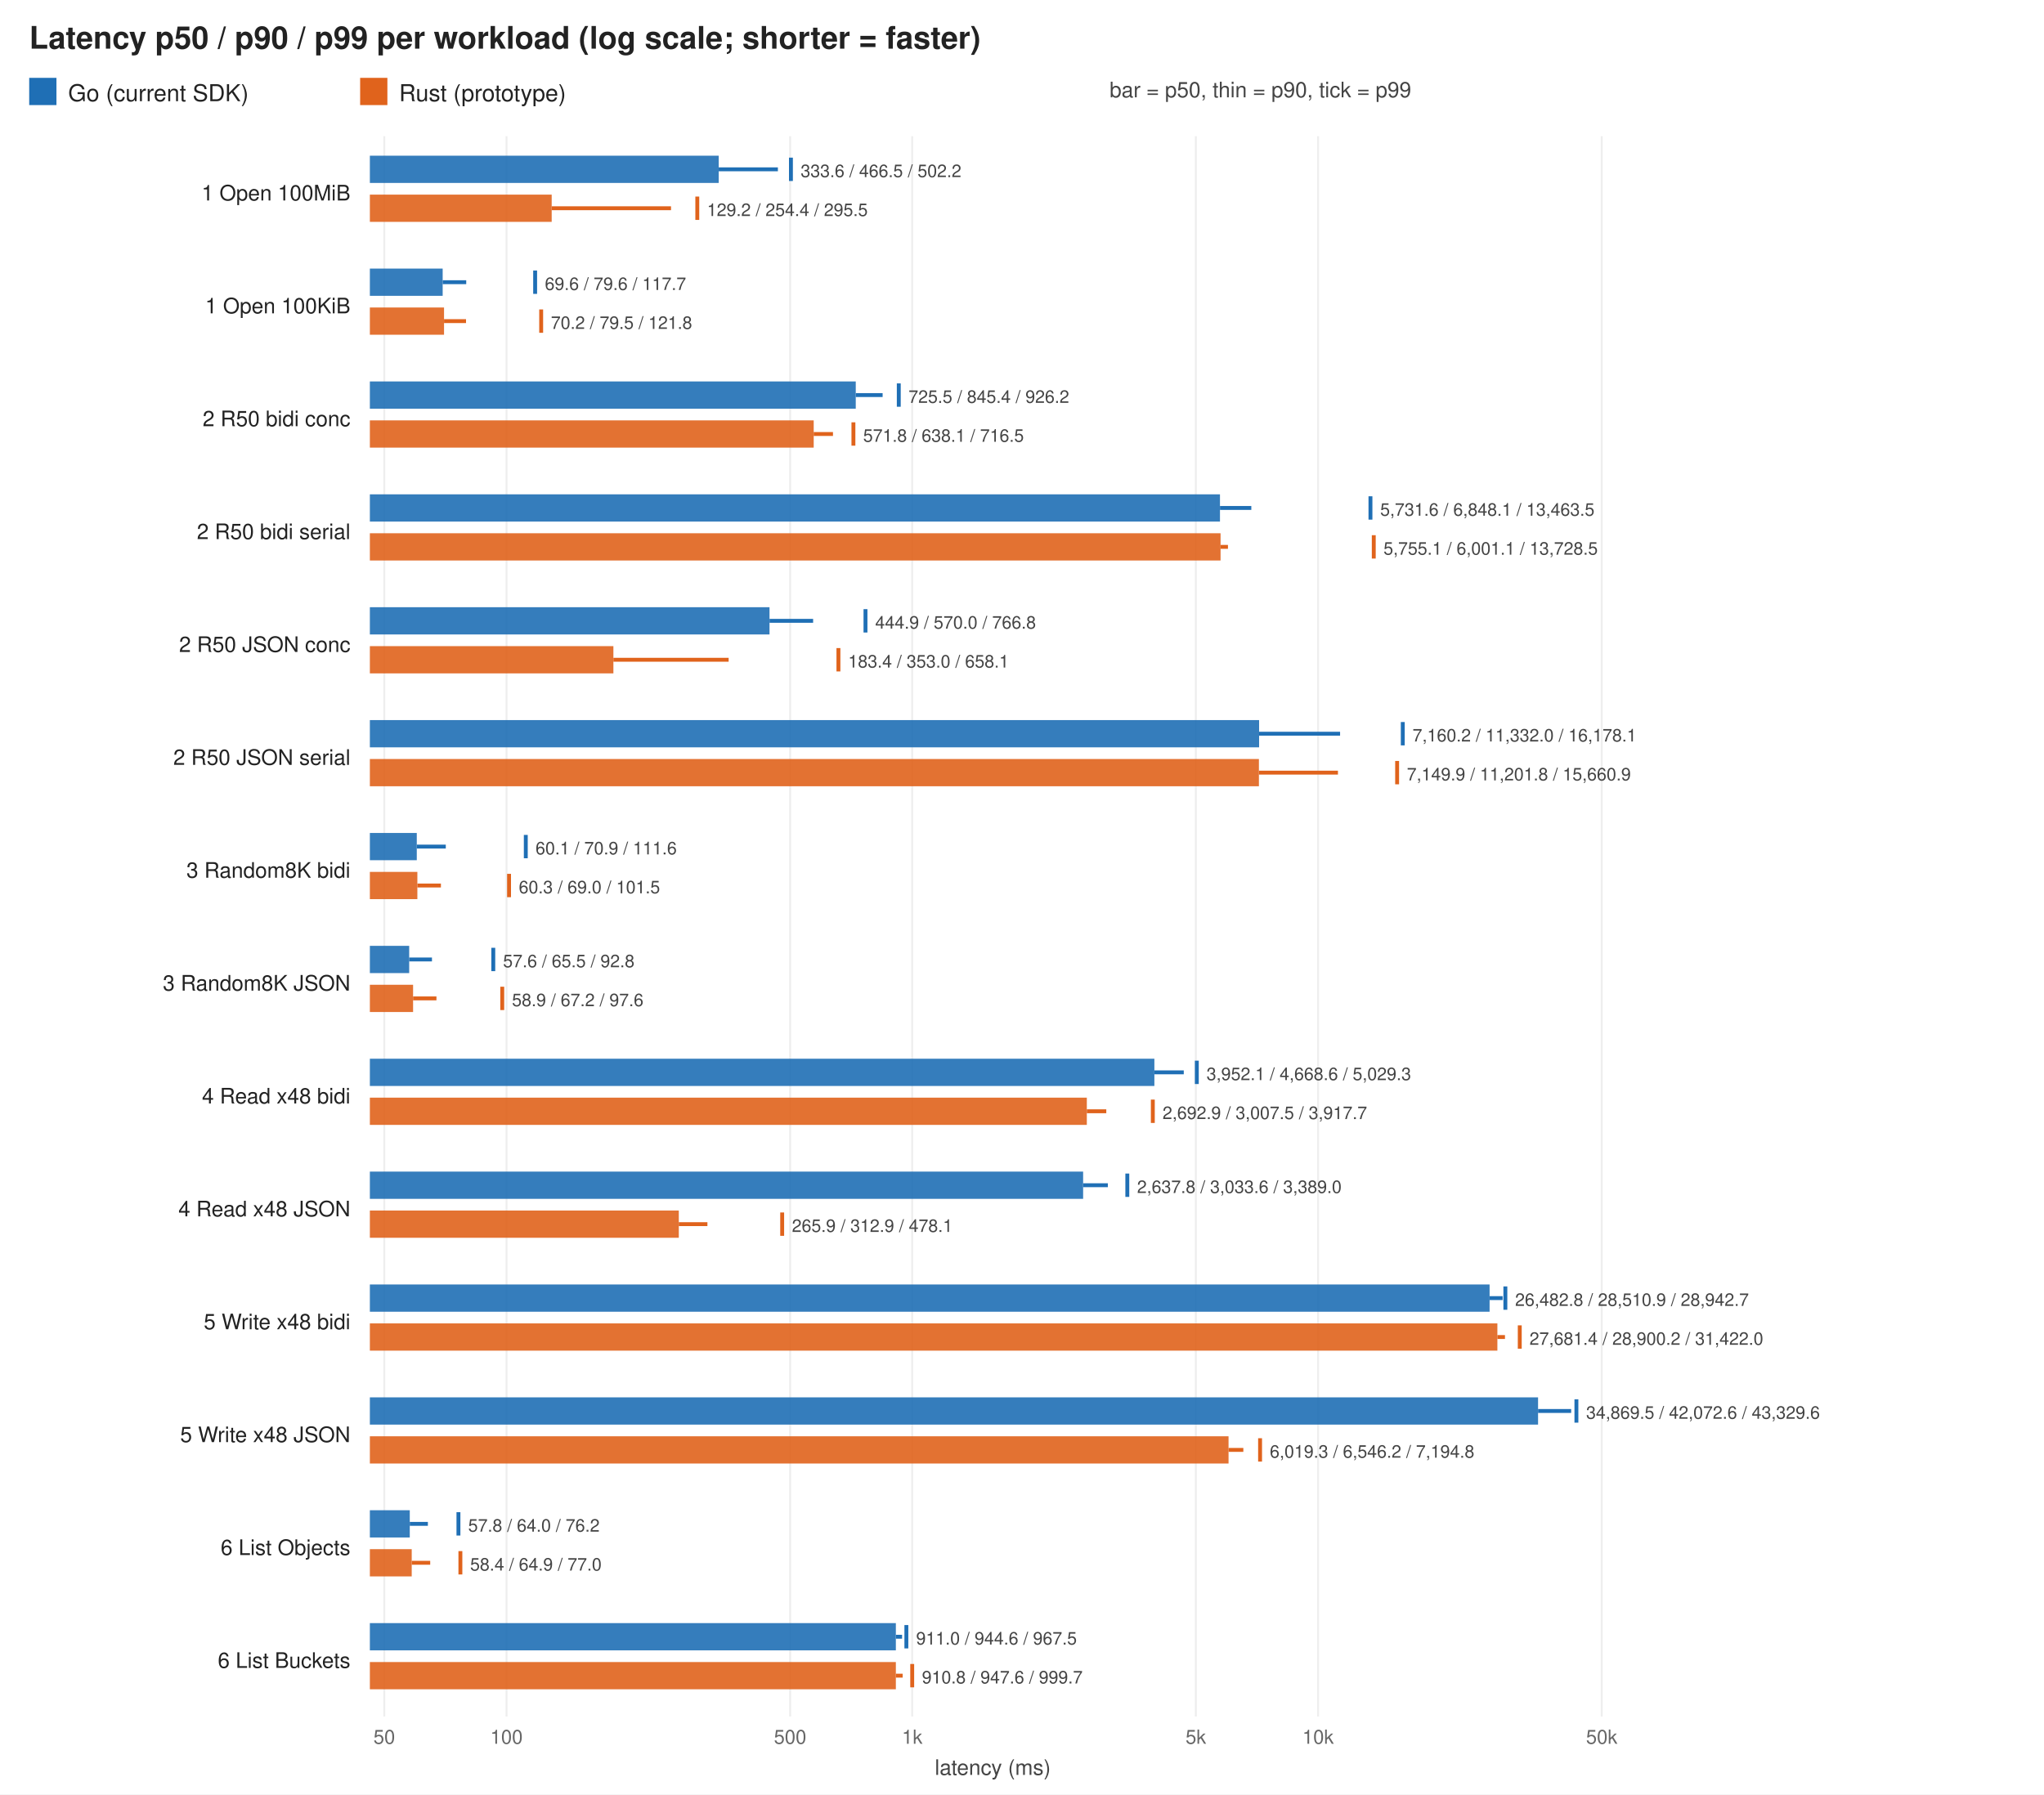
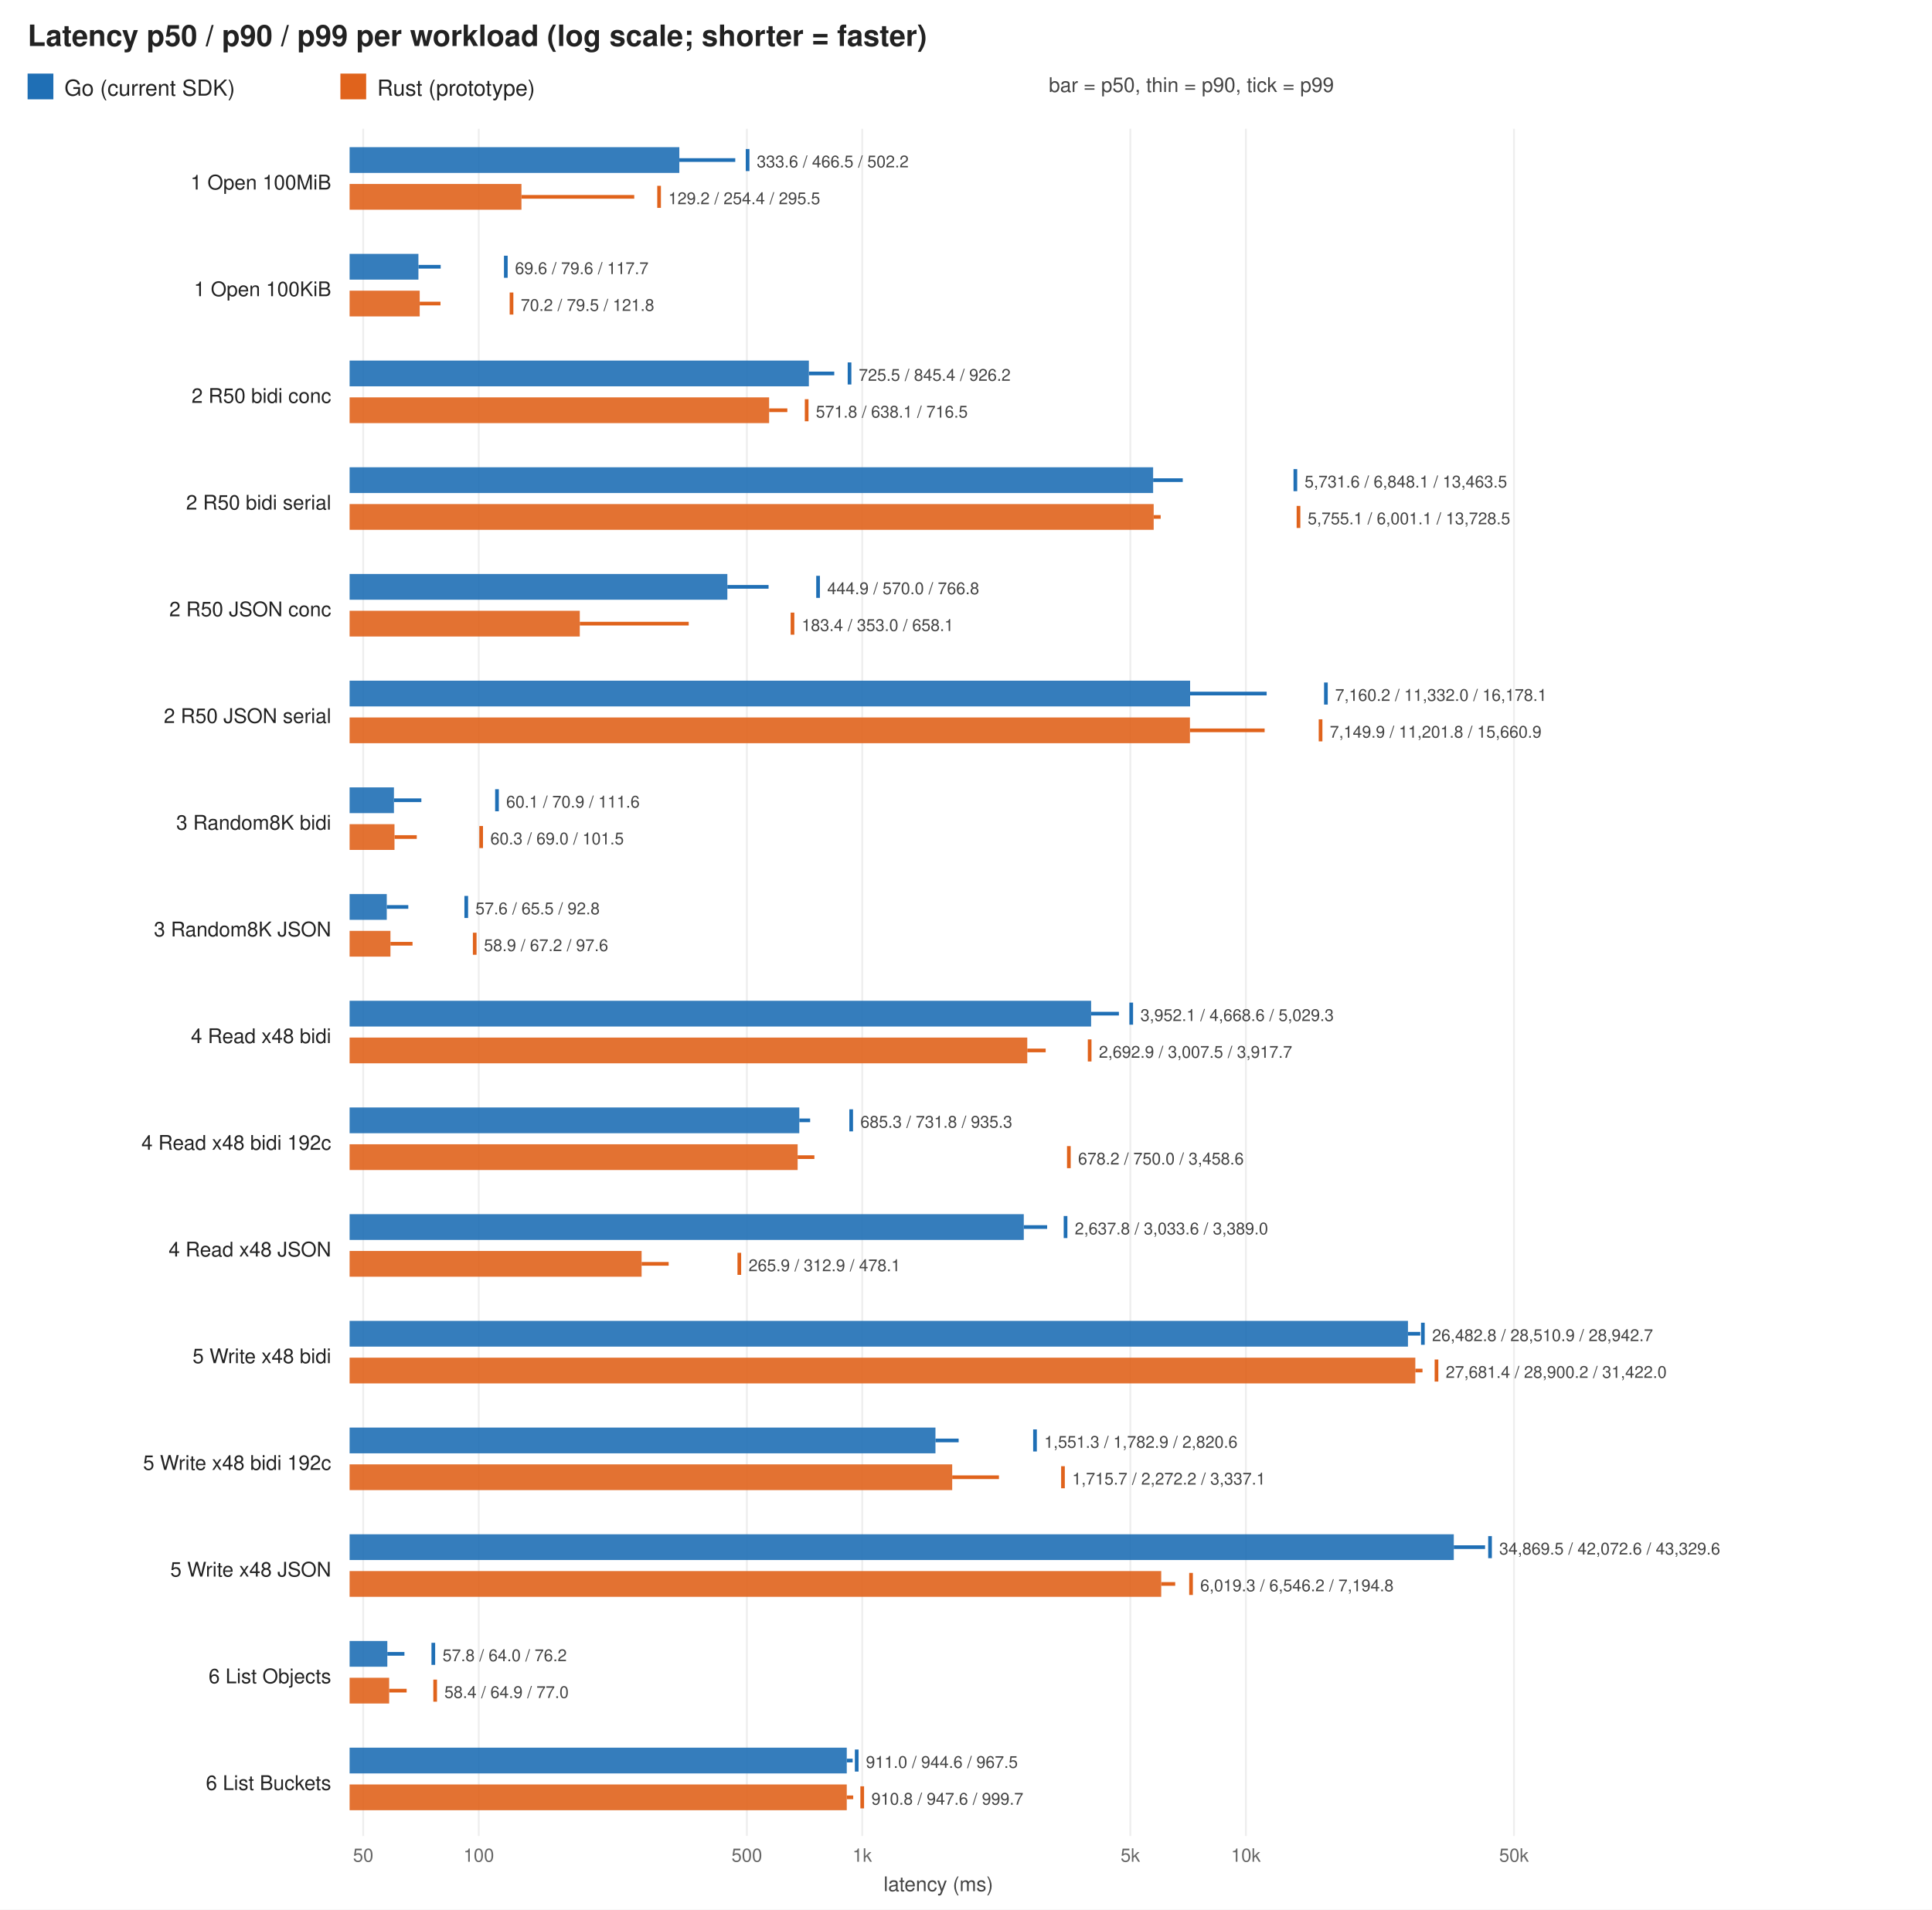
- <svg xmlns="http://www.w3.org/2000/svg" width="1050" height="922" viewBox="0 0 1050 922">
+ <svg xmlns="http://www.w3.org/2000/svg" width="1050" height="1038" viewBox="0 0 1050 1038">
  <rect width="100%" height="100%" fill="white" />
  <text x="15.0" y="25.0" font-size="16" text-anchor="start" fill="#222" font-weight="bold" font-family="Helvetica,Arial,sans-serif">Latency p50 / p90 / p99 per workload (log scale; shorter = faster)</text>
  <rect x="15.0" y="40.0" width="14.0" height="14.0" fill="#1f6fb5" fill-opacity="1.0" />
  <text x="35.0" y="52.0" font-size="12" text-anchor="start" fill="#222" font-weight="normal" font-family="Helvetica,Arial,sans-serif">Go (current SDK)</text>
  <rect x="185.0" y="40.0" width="14.0" height="14.0" fill="#e0631c" fill-opacity="1.0" />
  <text x="205.0" y="52.0" font-size="12" text-anchor="start" fill="#222" font-weight="normal" font-family="Helvetica,Arial,sans-serif">Rust (prototype)</text>
  <text x="570.0" y="50.0" font-size="11" text-anchor="start" fill="#444" font-weight="normal" font-family="Helvetica,Arial,sans-serif">bar = p50,  thin = p90,  tick = p99</text>
-   <line x1="197.4" y1="70.0" x2="197.4" y2="882.0" stroke="#eee" stroke-width="1" />
-   <text x="197.4" y="896.0" font-size="10" text-anchor="middle" fill="#666" font-weight="normal" font-family="Helvetica,Arial,sans-serif">50</text>
-   <line x1="260.2" y1="70.0" x2="260.2" y2="882.0" stroke="#eee" stroke-width="1" />
-   <text x="260.2" y="896.0" font-size="10" text-anchor="middle" fill="#666" font-weight="normal" font-family="Helvetica,Arial,sans-serif">100</text>
-   <line x1="405.9" y1="70.0" x2="405.9" y2="882.0" stroke="#eee" stroke-width="1" />
-   <text x="405.9" y="896.0" font-size="10" text-anchor="middle" fill="#666" font-weight="normal" font-family="Helvetica,Arial,sans-serif">500</text>
-   <line x1="468.6" y1="70.0" x2="468.6" y2="882.0" stroke="#eee" stroke-width="1" />
-   <text x="468.6" y="896.0" font-size="10" text-anchor="middle" fill="#666" font-weight="normal" font-family="Helvetica,Arial,sans-serif">1k</text>
-   <line x1="614.3" y1="70.0" x2="614.3" y2="882.0" stroke="#eee" stroke-width="1" />
-   <text x="614.3" y="896.0" font-size="10" text-anchor="middle" fill="#666" font-weight="normal" font-family="Helvetica,Arial,sans-serif">5k</text>
-   <line x1="677.1" y1="70.0" x2="677.1" y2="882.0" stroke="#eee" stroke-width="1" />
-   <text x="677.1" y="896.0" font-size="10" text-anchor="middle" fill="#666" font-weight="normal" font-family="Helvetica,Arial,sans-serif">10k</text>
-   <line x1="822.8" y1="70.0" x2="822.8" y2="882.0" stroke="#eee" stroke-width="1" />
-   <text x="822.8" y="896.0" font-size="10" text-anchor="middle" fill="#666" font-weight="normal" font-family="Helvetica,Arial,sans-serif">50k</text>
-   <text x="510.0" y="912.0" font-size="11" text-anchor="middle" fill="#444" font-weight="normal" font-family="Helvetica,Arial,sans-serif">latency (ms)</text>
+   <line x1="197.4" y1="70.0" x2="197.4" y2="998.0" stroke="#eee" stroke-width="1" />
+   <text x="197.4" y="1012.0" font-size="10" text-anchor="middle" fill="#666" font-weight="normal" font-family="Helvetica,Arial,sans-serif">50</text>
+   <line x1="260.2" y1="70.0" x2="260.2" y2="998.0" stroke="#eee" stroke-width="1" />
+   <text x="260.2" y="1012.0" font-size="10" text-anchor="middle" fill="#666" font-weight="normal" font-family="Helvetica,Arial,sans-serif">100</text>
+   <line x1="405.9" y1="70.0" x2="405.9" y2="998.0" stroke="#eee" stroke-width="1" />
+   <text x="405.9" y="1012.0" font-size="10" text-anchor="middle" fill="#666" font-weight="normal" font-family="Helvetica,Arial,sans-serif">500</text>
+   <line x1="468.6" y1="70.0" x2="468.6" y2="998.0" stroke="#eee" stroke-width="1" />
+   <text x="468.6" y="1012.0" font-size="10" text-anchor="middle" fill="#666" font-weight="normal" font-family="Helvetica,Arial,sans-serif">1k</text>
+   <line x1="614.3" y1="70.0" x2="614.3" y2="998.0" stroke="#eee" stroke-width="1" />
+   <text x="614.3" y="1012.0" font-size="10" text-anchor="middle" fill="#666" font-weight="normal" font-family="Helvetica,Arial,sans-serif">5k</text>
+   <line x1="677.1" y1="70.0" x2="677.1" y2="998.0" stroke="#eee" stroke-width="1" />
+   <text x="677.1" y="1012.0" font-size="10" text-anchor="middle" fill="#666" font-weight="normal" font-family="Helvetica,Arial,sans-serif">10k</text>
+   <line x1="822.8" y1="70.0" x2="822.8" y2="998.0" stroke="#eee" stroke-width="1" />
+   <text x="822.8" y="1012.0" font-size="10" text-anchor="middle" fill="#666" font-weight="normal" font-family="Helvetica,Arial,sans-serif">50k</text>
+   <text x="510.0" y="1028.0" font-size="11" text-anchor="middle" fill="#444" font-weight="normal" font-family="Helvetica,Arial,sans-serif">latency (ms)</text>
  <text x="180.0" y="103.0" font-size="11" text-anchor="end" fill="#222" font-weight="normal" font-family="Helvetica,Arial,sans-serif">1 Open 100MiB</text>
  <rect x="190.0" y="80.0" width="179.2" height="14.0" fill="#1f6fb5" fill-opacity="0.9" />
  <line x1="369.2" y1="87.0" x2="399.6" y2="87.0" stroke="#1f6fb5" stroke-width="2" />
  <line x1="406.3" y1="81.0" x2="406.3" y2="93.0" stroke="#1f6fb5" stroke-width="2" />
  <text x="411.3" y="91.0" font-size="9" text-anchor="start" fill="#444" font-weight="normal" font-family="Helvetica,Arial,sans-serif">333.6 / 466.5 / 502.2</text>
  <rect x="190.0" y="100.0" width="93.4" height="14.0" fill="#e0631c" fill-opacity="0.9" />
  <line x1="283.4" y1="107.0" x2="344.7" y2="107.0" stroke="#e0631c" stroke-width="2" />
  <line x1="358.2" y1="101.0" x2="358.2" y2="113.0" stroke="#e0631c" stroke-width="2" />
  <text x="363.2" y="111.0" font-size="9" text-anchor="start" fill="#444" font-weight="normal" font-family="Helvetica,Arial,sans-serif">129.2 / 254.4 / 295.5</text>
  <text x="180.0" y="161.0" font-size="11" text-anchor="end" fill="#222" font-weight="normal" font-family="Helvetica,Arial,sans-serif">1 Open 100KiB</text>
  <rect x="190.0" y="138.0" width="37.4" height="14.0" fill="#1f6fb5" fill-opacity="0.9" />
  <line x1="227.4" y1="145.0" x2="239.5" y2="145.0" stroke="#1f6fb5" stroke-width="2" />
  <line x1="274.9" y1="139.0" x2="274.9" y2="151.0" stroke="#1f6fb5" stroke-width="2" />
  <text x="279.9" y="149.0" font-size="9" text-anchor="start" fill="#444" font-weight="normal" font-family="Helvetica,Arial,sans-serif">69.6 / 79.6 / 117.7</text>
  <rect x="190.0" y="158.0" width="38.1" height="14.0" fill="#e0631c" fill-opacity="0.9" />
  <line x1="228.1" y1="165.0" x2="239.4" y2="165.0" stroke="#e0631c" stroke-width="2" />
  <line x1="278.0" y1="159.0" x2="278.0" y2="171.0" stroke="#e0631c" stroke-width="2" />
  <text x="283.0" y="169.0" font-size="9" text-anchor="start" fill="#444" font-weight="normal" font-family="Helvetica,Arial,sans-serif">70.2 / 79.5 / 121.8</text>
  <text x="180.0" y="219.0" font-size="11" text-anchor="end" fill="#222" font-weight="normal" font-family="Helvetica,Arial,sans-serif">2 R50 bidi conc</text>
  <rect x="190.0" y="196.0" width="249.6" height="14.0" fill="#1f6fb5" fill-opacity="0.9" />
  <line x1="439.6" y1="203.0" x2="453.4" y2="203.0" stroke="#1f6fb5" stroke-width="2" />
  <line x1="461.7" y1="197.0" x2="461.7" y2="209.0" stroke="#1f6fb5" stroke-width="2" />
  <text x="466.7" y="207.0" font-size="9" text-anchor="start" fill="#444" font-weight="normal" font-family="Helvetica,Arial,sans-serif">725.5 / 845.4 / 926.2</text>
  <rect x="190.0" y="216.0" width="228.0" height="14.0" fill="#e0631c" fill-opacity="0.9" />
  <line x1="418.0" y1="223.0" x2="427.9" y2="223.0" stroke="#e0631c" stroke-width="2" />
  <line x1="438.4" y1="217.0" x2="438.4" y2="229.0" stroke="#e0631c" stroke-width="2" />
  <text x="443.4" y="227.0" font-size="9" text-anchor="start" fill="#444" font-weight="normal" font-family="Helvetica,Arial,sans-serif">571.8 / 638.1 / 716.5</text>
  <text x="180.0" y="277.0" font-size="11" text-anchor="end" fill="#222" font-weight="normal" font-family="Helvetica,Arial,sans-serif">2 R50 bidi serial</text>
  <rect x="190.0" y="254.0" width="436.7" height="14.0" fill="#1f6fb5" fill-opacity="0.9" />
  <line x1="626.7" y1="261.0" x2="642.8" y2="261.0" stroke="#1f6fb5" stroke-width="2" />
  <line x1="704.0" y1="255.0" x2="704.0" y2="267.0" stroke="#1f6fb5" stroke-width="2" />
  <text x="709.0" y="265.0" font-size="9" text-anchor="start" fill="#444" font-weight="normal" font-family="Helvetica,Arial,sans-serif">5,731.6 / 6,848.1 / 13,463.5</text>
  <rect x="190.0" y="274.0" width="437.0" height="14.0" fill="#e0631c" fill-opacity="0.9" />
  <line x1="627.0" y1="281.0" x2="630.8" y2="281.0" stroke="#e0631c" stroke-width="2" />
  <line x1="705.7" y1="275.0" x2="705.7" y2="287.0" stroke="#e0631c" stroke-width="2" />
  <text x="710.7" y="285.0" font-size="9" text-anchor="start" fill="#444" font-weight="normal" font-family="Helvetica,Arial,sans-serif">5,755.1 / 6,001.1 / 13,728.5</text>
  <text x="180.0" y="335.0" font-size="11" text-anchor="end" fill="#222" font-weight="normal" font-family="Helvetica,Arial,sans-serif">2 R50 JSON conc</text>
  <rect x="190.0" y="312.0" width="205.3" height="14.0" fill="#1f6fb5" fill-opacity="0.9" />
  <line x1="395.3" y1="319.0" x2="417.7" y2="319.0" stroke="#1f6fb5" stroke-width="2" />
  <line x1="444.6" y1="313.0" x2="444.6" y2="325.0" stroke="#1f6fb5" stroke-width="2" />
  <text x="449.6" y="323.0" font-size="9" text-anchor="start" fill="#444" font-weight="normal" font-family="Helvetica,Arial,sans-serif">444.9 / 570.0 / 766.8</text>
  <rect x="190.0" y="332.0" width="125.1" height="14.0" fill="#e0631c" fill-opacity="0.9" />
  <line x1="315.1" y1="339.0" x2="374.3" y2="339.0" stroke="#e0631c" stroke-width="2" />
  <line x1="430.7" y1="333.0" x2="430.7" y2="345.0" stroke="#e0631c" stroke-width="2" />
  <text x="435.7" y="343.0" font-size="9" text-anchor="start" fill="#444" font-weight="normal" font-family="Helvetica,Arial,sans-serif">183.4 / 353.0 / 658.1</text>
  <text x="180.0" y="393.0" font-size="11" text-anchor="end" fill="#222" font-weight="normal" font-family="Helvetica,Arial,sans-serif">2 R50 JSON serial</text>
  <rect x="190.0" y="370.0" width="456.8" height="14.0" fill="#1f6fb5" fill-opacity="0.9" />
  <line x1="646.8" y1="377.0" x2="688.4" y2="377.0" stroke="#1f6fb5" stroke-width="2" />
  <line x1="720.6" y1="371.0" x2="720.6" y2="383.0" stroke="#1f6fb5" stroke-width="2" />
  <text x="725.6" y="381.0" font-size="9" text-anchor="start" fill="#444" font-weight="normal" font-family="Helvetica,Arial,sans-serif">7,160.2 / 11,332.0 / 16,178.1</text>
  <rect x="190.0" y="390.0" width="456.7" height="14.0" fill="#e0631c" fill-opacity="0.9" />
  <line x1="646.7" y1="397.0" x2="687.3" y2="397.0" stroke="#e0631c" stroke-width="2" />
  <line x1="717.7" y1="391.0" x2="717.7" y2="403.0" stroke="#e0631c" stroke-width="2" />
  <text x="722.7" y="401.0" font-size="9" text-anchor="start" fill="#444" font-weight="normal" font-family="Helvetica,Arial,sans-serif">7,149.9 / 11,201.8 / 15,660.9</text>
  <text x="180.0" y="451.0" font-size="11" text-anchor="end" fill="#222" font-weight="normal" font-family="Helvetica,Arial,sans-serif">3 Random8K bidi</text>
  <rect x="190.0" y="428.0" width="24.1" height="14.0" fill="#1f6fb5" fill-opacity="0.9" />
  <line x1="214.1" y1="435.0" x2="229.0" y2="435.0" stroke="#1f6fb5" stroke-width="2" />
  <line x1="270.1" y1="429.0" x2="270.1" y2="441.0" stroke="#1f6fb5" stroke-width="2" />
  <text x="275.1" y="439.0" font-size="9" text-anchor="start" fill="#444" font-weight="normal" font-family="Helvetica,Arial,sans-serif">60.1 / 70.9 / 111.6</text>
  <rect x="190.0" y="448.0" width="24.4" height="14.0" fill="#e0631c" fill-opacity="0.9" />
  <line x1="214.4" y1="455.0" x2="226.5" y2="455.0" stroke="#e0631c" stroke-width="2" />
  <line x1="261.5" y1="449.0" x2="261.5" y2="461.0" stroke="#e0631c" stroke-width="2" />
  <text x="266.5" y="459.0" font-size="9" text-anchor="start" fill="#444" font-weight="normal" font-family="Helvetica,Arial,sans-serif">60.3 / 69.0 / 101.5</text>
  <text x="180.0" y="509.0" font-size="11" text-anchor="end" fill="#222" font-weight="normal" font-family="Helvetica,Arial,sans-serif">3 Random8K JSON</text>
  <rect x="190.0" y="486.0" width="20.2" height="14.0" fill="#1f6fb5" fill-opacity="0.9" />
  <line x1="210.2" y1="493.0" x2="221.9" y2="493.0" stroke="#1f6fb5" stroke-width="2" />
  <line x1="253.4" y1="487.0" x2="253.4" y2="499.0" stroke="#1f6fb5" stroke-width="2" />
  <text x="258.4" y="497.0" font-size="9" text-anchor="start" fill="#444" font-weight="normal" font-family="Helvetica,Arial,sans-serif">57.6 / 65.5 / 92.8</text>
  <rect x="190.0" y="506.0" width="22.2" height="14.0" fill="#e0631c" fill-opacity="0.9" />
  <line x1="212.2" y1="513.0" x2="224.2" y2="513.0" stroke="#e0631c" stroke-width="2" />
  <line x1="258.0" y1="507.0" x2="258.0" y2="519.0" stroke="#e0631c" stroke-width="2" />
  <text x="263.0" y="517.0" font-size="9" text-anchor="start" fill="#444" font-weight="normal" font-family="Helvetica,Arial,sans-serif">58.9 / 67.2 / 97.6</text>
  <text x="180.0" y="567.0" font-size="11" text-anchor="end" fill="#222" font-weight="normal" font-family="Helvetica,Arial,sans-serif">4 Read x48 bidi</text>
  <rect x="190.0" y="544.0" width="403.0" height="14.0" fill="#1f6fb5" fill-opacity="0.9" />
  <line x1="593.0" y1="551.0" x2="608.1" y2="551.0" stroke="#1f6fb5" stroke-width="2" />
  <line x1="614.8" y1="545.0" x2="614.8" y2="557.0" stroke="#1f6fb5" stroke-width="2" />
  <text x="619.8" y="555.0" font-size="9" text-anchor="start" fill="#444" font-weight="normal" font-family="Helvetica,Arial,sans-serif">3,952.1 / 4,668.6 / 5,029.3</text>
  <rect x="190.0" y="564.0" width="368.3" height="14.0" fill="#e0631c" fill-opacity="0.9" />
  <line x1="558.3" y1="571.0" x2="568.3" y2="571.0" stroke="#e0631c" stroke-width="2" />
  <line x1="592.2" y1="565.0" x2="592.2" y2="577.0" stroke="#e0631c" stroke-width="2" />
  <text x="597.2" y="575.0" font-size="9" text-anchor="start" fill="#444" font-weight="normal" font-family="Helvetica,Arial,sans-serif">2,692.9 / 3,007.5 / 3,917.7</text>
-   <text x="180.0" y="625.0" font-size="11" text-anchor="end" fill="#222" font-weight="normal" font-family="Helvetica,Arial,sans-serif">4 Read x48 JSON</text>
-   <rect x="190.0" y="602.0" width="366.4" height="14.0" fill="#1f6fb5" fill-opacity="0.9" />
-   <line x1="556.4" y1="609.0" x2="569.1" y2="609.0" stroke="#1f6fb5" stroke-width="2" />
-   <line x1="579.1" y1="603.0" x2="579.1" y2="615.0" stroke="#1f6fb5" stroke-width="2" />
-   <text x="584.1" y="613.0" font-size="9" text-anchor="start" fill="#444" font-weight="normal" font-family="Helvetica,Arial,sans-serif">2,637.8 / 3,033.6 / 3,389.0</text>
-   <rect x="190.0" y="622.0" width="158.7" height="14.0" fill="#e0631c" fill-opacity="0.9" />
-   <line x1="348.7" y1="629.0" x2="363.4" y2="629.0" stroke="#e0631c" stroke-width="2" />
-   <line x1="401.8" y1="623.0" x2="401.8" y2="635.0" stroke="#e0631c" stroke-width="2" />
-   <text x="406.8" y="633.0" font-size="9" text-anchor="start" fill="#444" font-weight="normal" font-family="Helvetica,Arial,sans-serif">265.9 / 312.9 / 478.1</text>
-   <text x="180.0" y="683.0" font-size="11" text-anchor="end" fill="#222" font-weight="normal" font-family="Helvetica,Arial,sans-serif">5 Write x48 bidi</text>
-   <rect x="190.0" y="660.0" width="575.2" height="14.0" fill="#1f6fb5" fill-opacity="0.9" />
-   <line x1="765.2" y1="667.0" x2="771.9" y2="667.0" stroke="#1f6fb5" stroke-width="2" />
-   <line x1="773.3" y1="661.0" x2="773.3" y2="673.0" stroke="#1f6fb5" stroke-width="2" />
-   <text x="778.3" y="671.0" font-size="9" text-anchor="start" fill="#444" font-weight="normal" font-family="Helvetica,Arial,sans-serif">26,482.8 / 28,510.9 / 28,942.7</text>
-   <rect x="190.0" y="680.0" width="579.2" height="14.0" fill="#e0631c" fill-opacity="0.9" />
-   <line x1="769.2" y1="687.0" x2="773.1" y2="687.0" stroke="#e0631c" stroke-width="2" />
-   <line x1="780.7" y1="681.0" x2="780.7" y2="693.0" stroke="#e0631c" stroke-width="2" />
-   <text x="785.7" y="691.0" font-size="9" text-anchor="start" fill="#444" font-weight="normal" font-family="Helvetica,Arial,sans-serif">27,681.4 / 28,900.2 / 31,422.0</text>
-   <text x="180.0" y="741.0" font-size="11" text-anchor="end" fill="#222" font-weight="normal" font-family="Helvetica,Arial,sans-serif">5 Write x48 JSON</text>
-   <rect x="190.0" y="718.0" width="600.1" height="14.0" fill="#1f6fb5" fill-opacity="0.9" />
-   <line x1="790.1" y1="725.0" x2="807.1" y2="725.0" stroke="#1f6fb5" stroke-width="2" />
-   <line x1="809.8" y1="719.0" x2="809.8" y2="731.0" stroke="#1f6fb5" stroke-width="2" />
-   <text x="814.8" y="729.0" font-size="9" text-anchor="start" fill="#444" font-weight="normal" font-family="Helvetica,Arial,sans-serif">34,869.5 / 42,072.6 / 43,329.6</text>
-   <rect x="190.0" y="738.0" width="441.1" height="14.0" fill="#e0631c" fill-opacity="0.9" />
-   <line x1="631.1" y1="745.0" x2="638.7" y2="745.0" stroke="#e0631c" stroke-width="2" />
-   <line x1="647.3" y1="739.0" x2="647.3" y2="751.0" stroke="#e0631c" stroke-width="2" />
-   <text x="652.3" y="749.0" font-size="9" text-anchor="start" fill="#444" font-weight="normal" font-family="Helvetica,Arial,sans-serif">6,019.3 / 6,546.2 / 7,194.8</text>
-   <text x="180.0" y="799.0" font-size="11" text-anchor="end" fill="#222" font-weight="normal" font-family="Helvetica,Arial,sans-serif">6 List Objects</text>
-   <rect x="190.0" y="776.0" width="20.5" height="14.0" fill="#1f6fb5" fill-opacity="0.9" />
-   <line x1="210.5" y1="783.0" x2="219.8" y2="783.0" stroke="#1f6fb5" stroke-width="2" />
-   <line x1="235.5" y1="777.0" x2="235.5" y2="789.0" stroke="#1f6fb5" stroke-width="2" />
-   <text x="240.5" y="787.0" font-size="9" text-anchor="start" fill="#444" font-weight="normal" font-family="Helvetica,Arial,sans-serif">57.8 / 64.0 / 76.2</text>
-   <rect x="190.0" y="796.0" width="21.5" height="14.0" fill="#e0631c" fill-opacity="0.9" />
-   <line x1="211.5" y1="803.0" x2="221.0" y2="803.0" stroke="#e0631c" stroke-width="2" />
-   <line x1="236.5" y1="797.0" x2="236.5" y2="809.0" stroke="#e0631c" stroke-width="2" />
-   <text x="241.5" y="807.0" font-size="9" text-anchor="start" fill="#444" font-weight="normal" font-family="Helvetica,Arial,sans-serif">58.4 / 64.9 / 77.0</text>
-   <text x="180.0" y="857.0" font-size="11" text-anchor="end" fill="#222" font-weight="normal" font-family="Helvetica,Arial,sans-serif">6 List Buckets</text>
-   <rect x="190.0" y="834.0" width="270.2" height="14.0" fill="#1f6fb5" fill-opacity="0.9" />
-   <line x1="460.2" y1="841.0" x2="463.4" y2="841.0" stroke="#1f6fb5" stroke-width="2" />
-   <line x1="465.6" y1="835.0" x2="465.6" y2="847.0" stroke="#1f6fb5" stroke-width="2" />
-   <text x="470.6" y="845.0" font-size="9" text-anchor="start" fill="#444" font-weight="normal" font-family="Helvetica,Arial,sans-serif">911.0 / 944.6 / 967.5</text>
-   <rect x="190.0" y="854.0" width="270.2" height="14.0" fill="#e0631c" fill-opacity="0.9" />
-   <line x1="460.2" y1="861.0" x2="463.7" y2="861.0" stroke="#e0631c" stroke-width="2" />
-   <line x1="468.6" y1="855.0" x2="468.6" y2="867.0" stroke="#e0631c" stroke-width="2" />
-   <text x="473.6" y="865.0" font-size="9" text-anchor="start" fill="#444" font-weight="normal" font-family="Helvetica,Arial,sans-serif">910.8 / 947.6 / 999.7</text>
+   <text x="180.0" y="625.0" font-size="11" text-anchor="end" fill="#222" font-weight="normal" font-family="Helvetica,Arial,sans-serif">4 Read x48 bidi 192c</text>
+   <rect x="190.0" y="602.0" width="244.4" height="14.0" fill="#1f6fb5" fill-opacity="0.9" />
+   <line x1="434.4" y1="609.0" x2="440.3" y2="609.0" stroke="#1f6fb5" stroke-width="2" />
+   <line x1="462.6" y1="603.0" x2="462.6" y2="615.0" stroke="#1f6fb5" stroke-width="2" />
+   <text x="467.6" y="613.0" font-size="9" text-anchor="start" fill="#444" font-weight="normal" font-family="Helvetica,Arial,sans-serif">685.3 / 731.8 / 935.3</text>
+   <rect x="190.0" y="622.0" width="243.5" height="14.0" fill="#e0631c" fill-opacity="0.9" />
+   <line x1="433.5" y1="629.0" x2="442.6" y2="629.0" stroke="#e0631c" stroke-width="2" />
+   <line x1="580.9" y1="623.0" x2="580.9" y2="635.0" stroke="#e0631c" stroke-width="2" />
+   <text x="585.9" y="633.0" font-size="9" text-anchor="start" fill="#444" font-weight="normal" font-family="Helvetica,Arial,sans-serif">678.2 / 750.0 / 3,458.6</text>
+   <text x="180.0" y="683.0" font-size="11" text-anchor="end" fill="#222" font-weight="normal" font-family="Helvetica,Arial,sans-serif">4 Read x48 JSON</text>
+   <rect x="190.0" y="660.0" width="366.4" height="14.0" fill="#1f6fb5" fill-opacity="0.9" />
+   <line x1="556.4" y1="667.0" x2="569.1" y2="667.0" stroke="#1f6fb5" stroke-width="2" />
+   <line x1="579.1" y1="661.0" x2="579.1" y2="673.0" stroke="#1f6fb5" stroke-width="2" />
+   <text x="584.1" y="671.0" font-size="9" text-anchor="start" fill="#444" font-weight="normal" font-family="Helvetica,Arial,sans-serif">2,637.8 / 3,033.6 / 3,389.0</text>
+   <rect x="190.0" y="680.0" width="158.7" height="14.0" fill="#e0631c" fill-opacity="0.9" />
+   <line x1="348.7" y1="687.0" x2="363.4" y2="687.0" stroke="#e0631c" stroke-width="2" />
+   <line x1="401.8" y1="681.0" x2="401.8" y2="693.0" stroke="#e0631c" stroke-width="2" />
+   <text x="406.8" y="691.0" font-size="9" text-anchor="start" fill="#444" font-weight="normal" font-family="Helvetica,Arial,sans-serif">265.9 / 312.9 / 478.1</text>
+   <text x="180.0" y="741.0" font-size="11" text-anchor="end" fill="#222" font-weight="normal" font-family="Helvetica,Arial,sans-serif">5 Write x48 bidi</text>
+   <rect x="190.0" y="718.0" width="575.2" height="14.0" fill="#1f6fb5" fill-opacity="0.9" />
+   <line x1="765.2" y1="725.0" x2="771.9" y2="725.0" stroke="#1f6fb5" stroke-width="2" />
+   <line x1="773.3" y1="719.0" x2="773.3" y2="731.0" stroke="#1f6fb5" stroke-width="2" />
+   <text x="778.3" y="729.0" font-size="9" text-anchor="start" fill="#444" font-weight="normal" font-family="Helvetica,Arial,sans-serif">26,482.8 / 28,510.9 / 28,942.7</text>
+   <rect x="190.0" y="738.0" width="579.2" height="14.0" fill="#e0631c" fill-opacity="0.9" />
+   <line x1="769.2" y1="745.0" x2="773.1" y2="745.0" stroke="#e0631c" stroke-width="2" />
+   <line x1="780.7" y1="739.0" x2="780.7" y2="751.0" stroke="#e0631c" stroke-width="2" />
+   <text x="785.7" y="749.0" font-size="9" text-anchor="start" fill="#444" font-weight="normal" font-family="Helvetica,Arial,sans-serif">27,681.4 / 28,900.2 / 31,422.0</text>
+   <text x="180.0" y="799.0" font-size="11" text-anchor="end" fill="#222" font-weight="normal" font-family="Helvetica,Arial,sans-serif">5 Write x48 bidi 192c</text>
+   <rect x="190.0" y="776.0" width="318.4" height="14.0" fill="#1f6fb5" fill-opacity="0.9" />
+   <line x1="508.4" y1="783.0" x2="521.0" y2="783.0" stroke="#1f6fb5" stroke-width="2" />
+   <line x1="562.5" y1="777.0" x2="562.5" y2="789.0" stroke="#1f6fb5" stroke-width="2" />
+   <text x="567.5" y="787.0" font-size="9" text-anchor="start" fill="#444" font-weight="normal" font-family="Helvetica,Arial,sans-serif">1,551.3 / 1,782.9 / 2,820.6</text>
+   <rect x="190.0" y="796.0" width="327.5" height="14.0" fill="#e0631c" fill-opacity="0.9" />
+   <line x1="517.5" y1="803.0" x2="542.9" y2="803.0" stroke="#e0631c" stroke-width="2" />
+   <line x1="577.7" y1="797.0" x2="577.7" y2="809.0" stroke="#e0631c" stroke-width="2" />
+   <text x="582.7" y="807.0" font-size="9" text-anchor="start" fill="#444" font-weight="normal" font-family="Helvetica,Arial,sans-serif">1,715.7 / 2,272.2 / 3,337.1</text>
+   <text x="180.0" y="857.0" font-size="11" text-anchor="end" fill="#222" font-weight="normal" font-family="Helvetica,Arial,sans-serif">5 Write x48 JSON</text>
+   <rect x="190.0" y="834.0" width="600.1" height="14.0" fill="#1f6fb5" fill-opacity="0.9" />
+   <line x1="790.1" y1="841.0" x2="807.1" y2="841.0" stroke="#1f6fb5" stroke-width="2" />
+   <line x1="809.8" y1="835.0" x2="809.8" y2="847.0" stroke="#1f6fb5" stroke-width="2" />
+   <text x="814.8" y="845.0" font-size="9" text-anchor="start" fill="#444" font-weight="normal" font-family="Helvetica,Arial,sans-serif">34,869.5 / 42,072.6 / 43,329.6</text>
+   <rect x="190.0" y="854.0" width="441.1" height="14.0" fill="#e0631c" fill-opacity="0.9" />
+   <line x1="631.1" y1="861.0" x2="638.7" y2="861.0" stroke="#e0631c" stroke-width="2" />
+   <line x1="647.3" y1="855.0" x2="647.3" y2="867.0" stroke="#e0631c" stroke-width="2" />
+   <text x="652.3" y="865.0" font-size="9" text-anchor="start" fill="#444" font-weight="normal" font-family="Helvetica,Arial,sans-serif">6,019.3 / 6,546.2 / 7,194.8</text>
+   <text x="180.0" y="915.0" font-size="11" text-anchor="end" fill="#222" font-weight="normal" font-family="Helvetica,Arial,sans-serif">6 List Objects</text>
+   <rect x="190.0" y="892.0" width="20.5" height="14.0" fill="#1f6fb5" fill-opacity="0.9" />
+   <line x1="210.5" y1="899.0" x2="219.8" y2="899.0" stroke="#1f6fb5" stroke-width="2" />
+   <line x1="235.5" y1="893.0" x2="235.5" y2="905.0" stroke="#1f6fb5" stroke-width="2" />
+   <text x="240.5" y="903.0" font-size="9" text-anchor="start" fill="#444" font-weight="normal" font-family="Helvetica,Arial,sans-serif">57.8 / 64.0 / 76.2</text>
+   <rect x="190.0" y="912.0" width="21.5" height="14.0" fill="#e0631c" fill-opacity="0.9" />
+   <line x1="211.5" y1="919.0" x2="221.0" y2="919.0" stroke="#e0631c" stroke-width="2" />
+   <line x1="236.5" y1="913.0" x2="236.5" y2="925.0" stroke="#e0631c" stroke-width="2" />
+   <text x="241.5" y="923.0" font-size="9" text-anchor="start" fill="#444" font-weight="normal" font-family="Helvetica,Arial,sans-serif">58.4 / 64.9 / 77.0</text>
+   <text x="180.0" y="973.0" font-size="11" text-anchor="end" fill="#222" font-weight="normal" font-family="Helvetica,Arial,sans-serif">6 List Buckets</text>
+   <rect x="190.0" y="950.0" width="270.2" height="14.0" fill="#1f6fb5" fill-opacity="0.9" />
+   <line x1="460.2" y1="957.0" x2="463.4" y2="957.0" stroke="#1f6fb5" stroke-width="2" />
+   <line x1="465.6" y1="951.0" x2="465.6" y2="963.0" stroke="#1f6fb5" stroke-width="2" />
+   <text x="470.6" y="961.0" font-size="9" text-anchor="start" fill="#444" font-weight="normal" font-family="Helvetica,Arial,sans-serif">911.0 / 944.6 / 967.5</text>
+   <rect x="190.0" y="970.0" width="270.2" height="14.0" fill="#e0631c" fill-opacity="0.9" />
+   <line x1="460.2" y1="977.0" x2="463.7" y2="977.0" stroke="#e0631c" stroke-width="2" />
+   <line x1="468.6" y1="971.0" x2="468.6" y2="983.0" stroke="#e0631c" stroke-width="2" />
+   <text x="473.6" y="981.0" font-size="9" text-anchor="start" fill="#444" font-weight="normal" font-family="Helvetica,Arial,sans-serif">910.8 / 947.6 / 999.7</text>
</svg>
